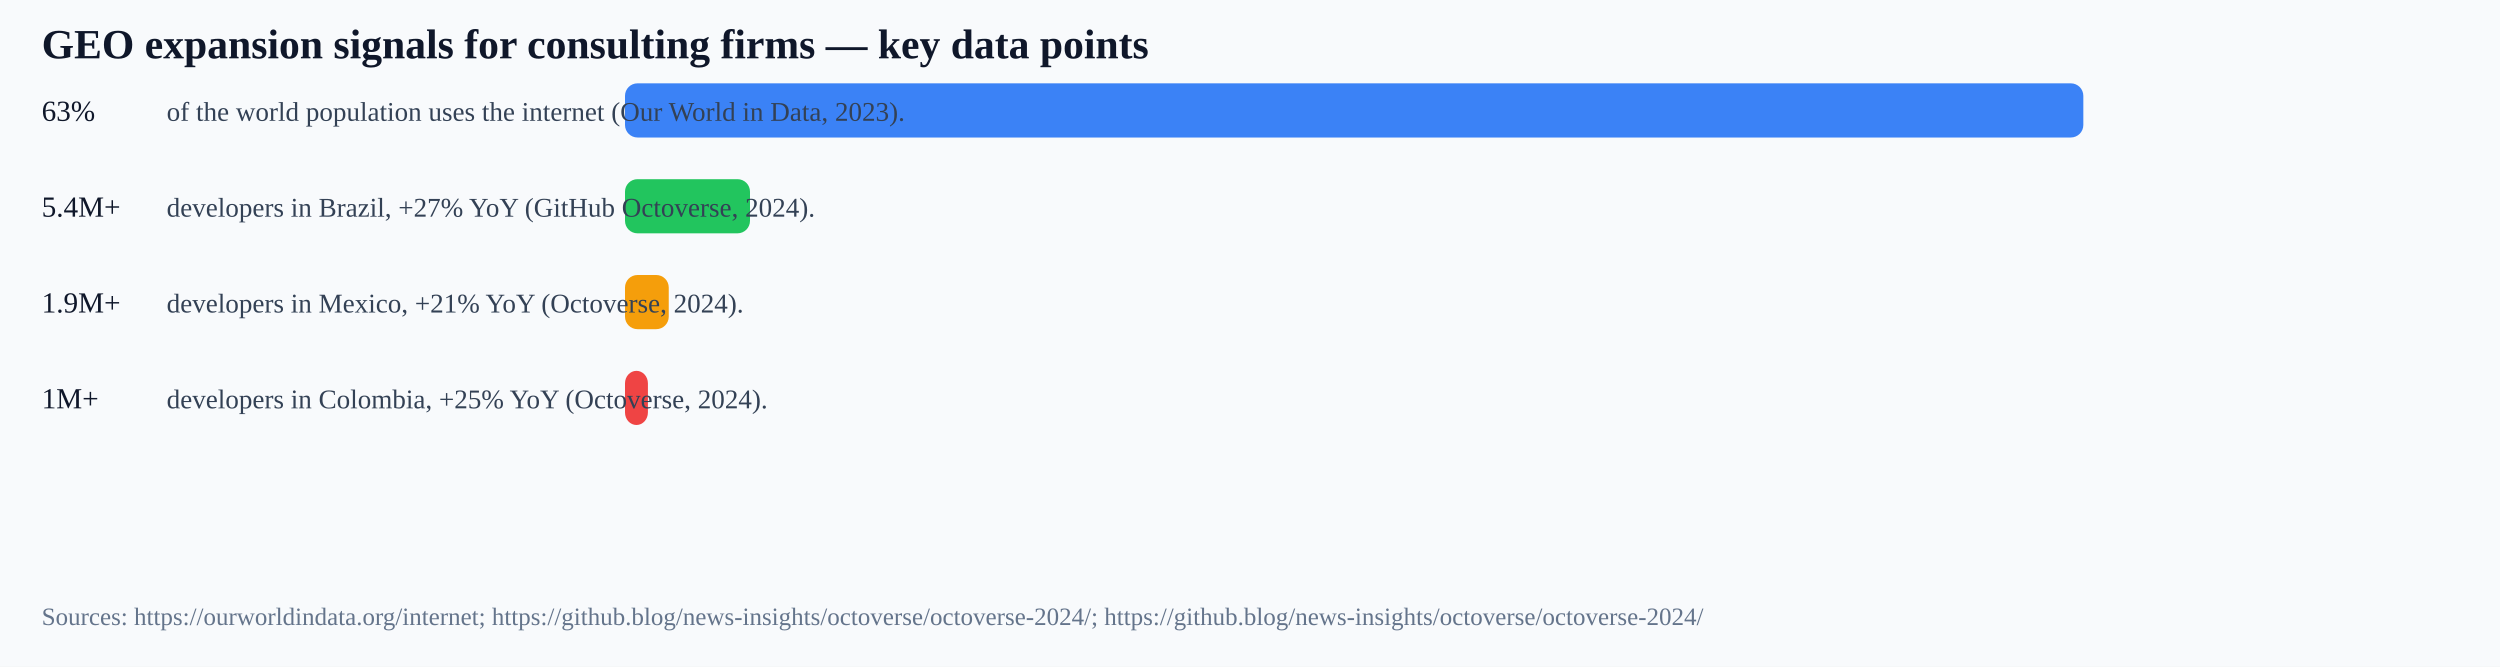
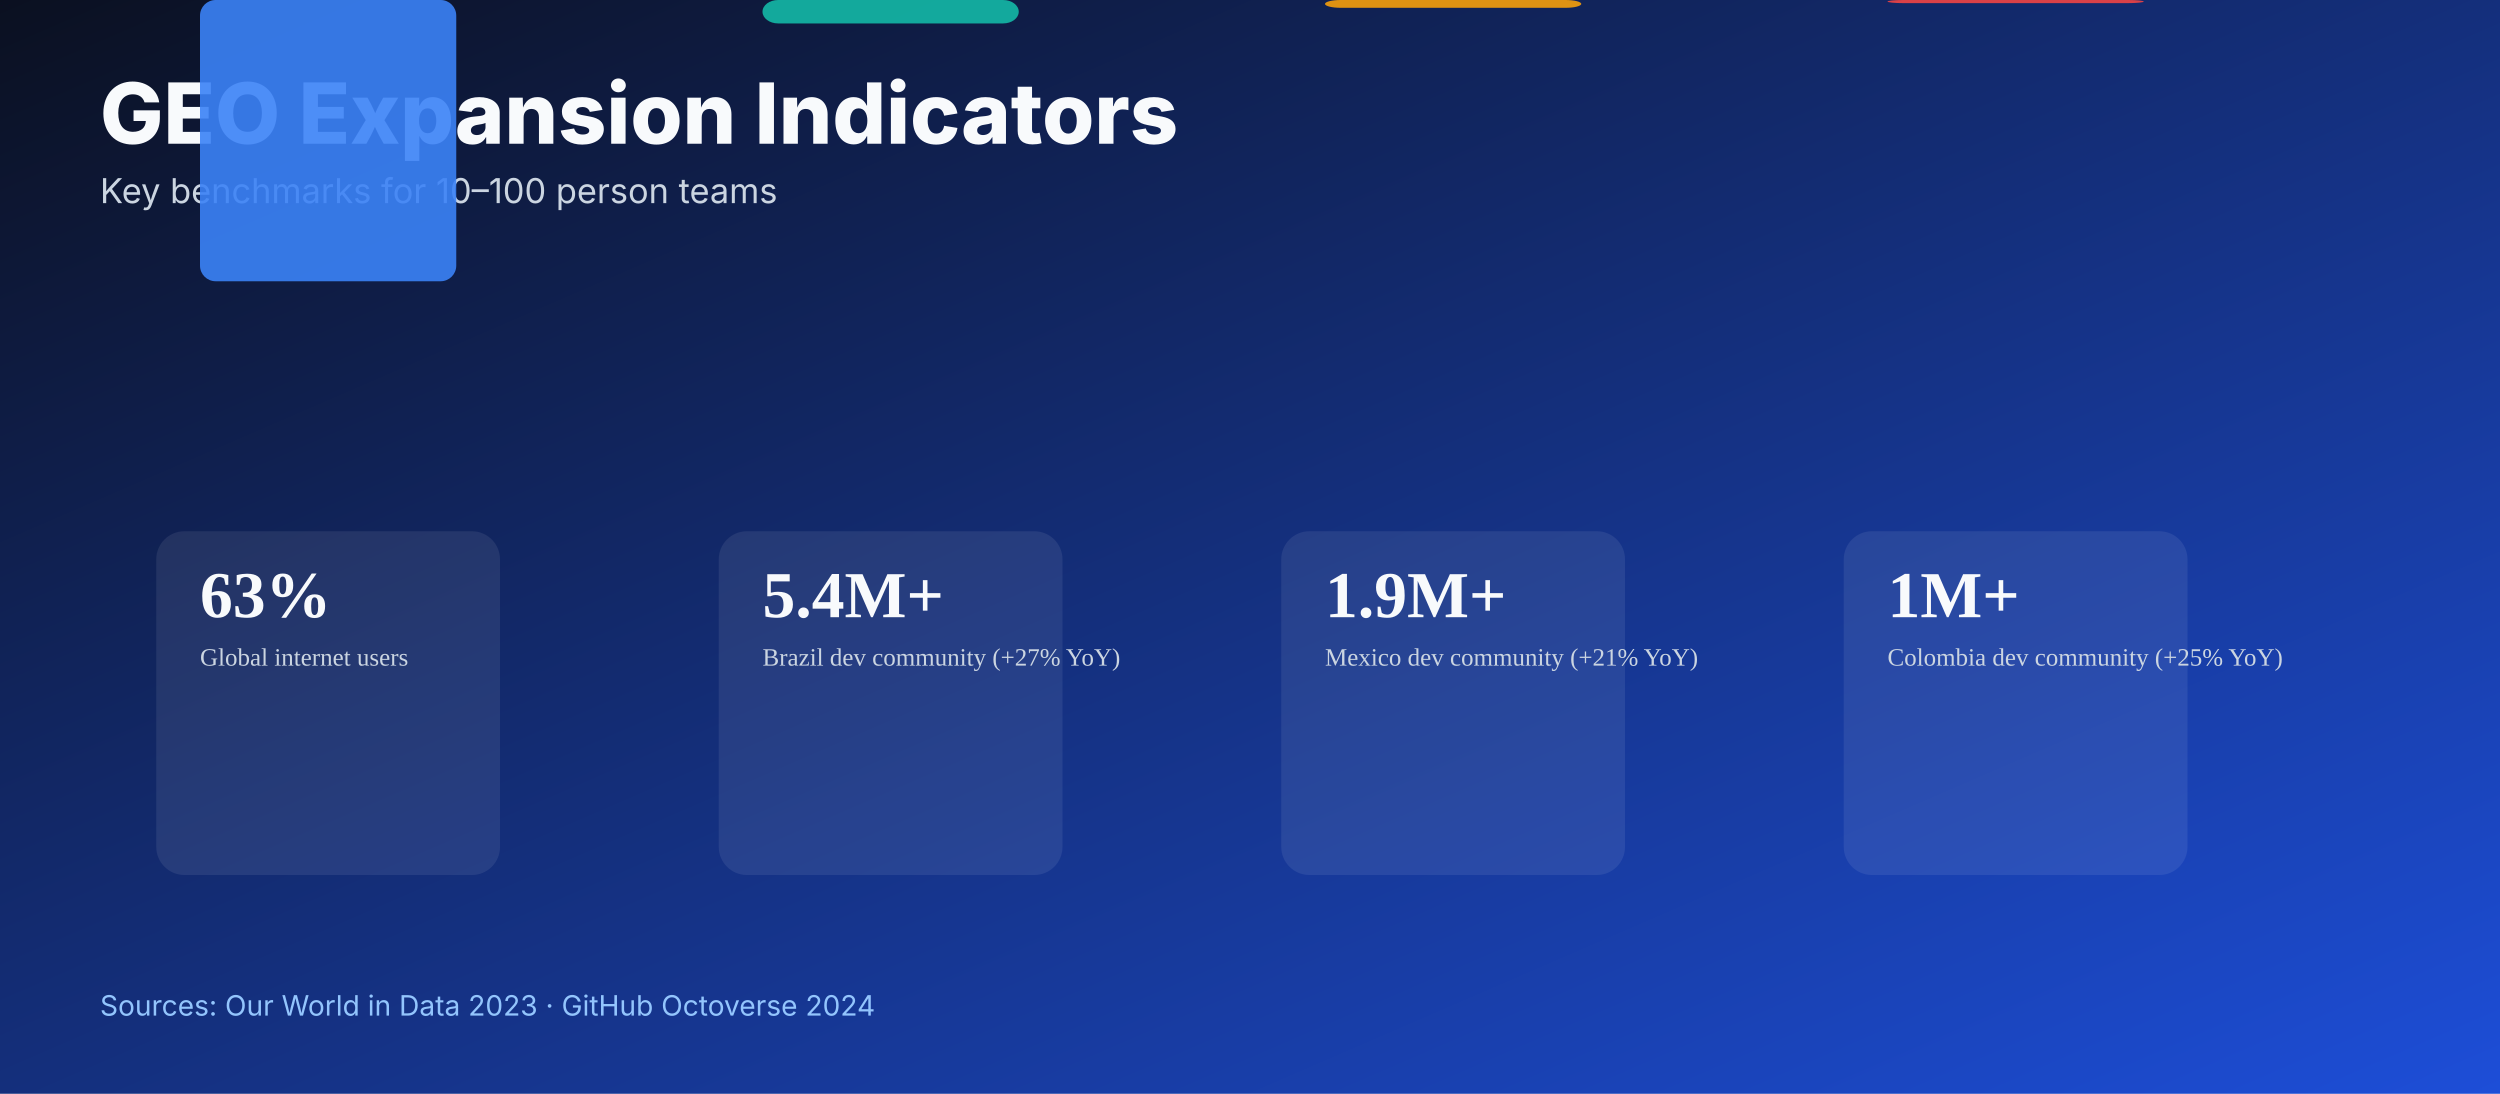
- <svg xmlns="http://www.w3.org/2000/svg" width="1200" height="320" viewBox="0 0 1200 320" role="img" aria-label="GEO expansion signals for consulting firms data infographic">
-   <rect width="1200" height="320" fill="#f8fafc" />
-   <text x="20" y="28" font-size="20" fill="#0f172a" font-weight="700">GEO expansion signals for consulting firms — key data points</text>
-   <rect x="300" y="40" width="700" height="26" fill="#3b82f6" rx="6" />
-   <text x="20" y="58" font-size="14" fill="#0f172a">63%</text>
-   <text x="80" y="58" font-size="13" fill="#334155">of the world population uses the internet (Our World in Data, 2023).</text>
-   <rect x="300" y="86" width="60" height="26" fill="#22c55e" rx="6" />
-   <text x="20" y="104" font-size="14" fill="#0f172a">5.4M+</text>
-   <text x="80" y="104" font-size="13" fill="#334155">developers in Brazil, +27% YoY (GitHub Octoverse, 2024).</text>
-   <rect x="300" y="132" width="21" height="26" fill="#f59e0b" rx="6" />
-   <text x="20" y="150" font-size="14" fill="#0f172a">1.9M+</text>
-   <text x="80" y="150" font-size="13" fill="#334155">developers in Mexico, +21% YoY (Octoverse, 2024).</text>
-   <rect x="300" y="178" width="11" height="26" fill="#ef4444" rx="6" />
-   <text x="20" y="196" font-size="14" fill="#0f172a">1M+</text>
-   <text x="80" y="196" font-size="13" fill="#334155">developers in Colombia, +25% YoY (Octoverse, 2024).</text>
-   <text x="20" y="300" font-size="12" fill="#64748b">Sources: https://ourworldindata.org/internet; https://github.blog/news-insights/octoverse/octoverse-2024/; https://github.blog/news-insights/octoverse/octoverse-2024/</text>
+ <svg xmlns="http://www.w3.org/2000/svg" width="1600" height="700" viewBox="0 0 1600 700" role="img" aria-label="GEO Expansion Indicators infographic">
+   <defs>
+     <linearGradient id="g" x1="0" y1="0" x2="1" y2="1">
+       <stop offset="0%" stop-color="#0b1020" />
+       <stop offset="100%" stop-color="#1d4ed8" />
+     </linearGradient>
+   </defs>
+   <rect width="1600" height="700" fill="url(#g)" />
+   <text x="64" y="92" font-size="54" font-family="Inter,Arial,sans-serif" font-weight="800" fill="#f8fafc">GEO Expansion Indicators</text>
+   <text x="64" y="130" font-size="22" font-family="Inter,Arial,sans-serif" fill="#cbd5e1">Key benchmarks for 10–100 person teams</text>
+   <rect x="100" y="340" width="220" height="220" rx="18" fill="#ffffff" opacity="0.08" />
+   <rect x="128" y="500-h" width="164" height="180" rx="10" fill="#3b82f6" opacity="0.9" />
+   <text x="128" y="395" font-size="42" font-weight="800" fill="#f8fafc">63%</text>
+   <text x="128" y="426" font-size="16" fill="#cbd5e1">Global internet users</text>
+   <rect x="460" y="340" width="220" height="220" rx="18" fill="#ffffff" opacity="0.08" />
+   <rect x="488" y="500-h" width="164" height="15" rx="10" fill="#14b8a6" opacity="0.9" />
+   <text x="488" y="395" font-size="42" font-weight="800" fill="#f8fafc">5.4M+</text>
+   <text x="488" y="426" font-size="16" fill="#cbd5e1">Brazil dev community (+27% YoY)</text>
+   <rect x="820" y="340" width="220" height="220" rx="18" fill="#ffffff" opacity="0.08" />
+   <rect x="848" y="500-h" width="164" height="5" rx="10" fill="#f59e0b" opacity="0.9" />
+   <text x="848" y="395" font-size="42" font-weight="800" fill="#f8fafc">1.9M+</text>
+   <text x="848" y="426" font-size="16" fill="#cbd5e1">Mexico dev community (+21% YoY)</text>
+   <rect x="1180" y="340" width="220" height="220" rx="18" fill="#ffffff" opacity="0.08" />
+   <rect x="1208" y="500-h" width="164" height="2" rx="10" fill="#ef4444" opacity="0.9" />
+   <text x="1208" y="395" font-size="42" font-weight="800" fill="#f8fafc">1M+</text>
+   <text x="1208" y="426" font-size="16" fill="#cbd5e1">Colombia dev community (+25% YoY)</text>
+   <text x="64" y="650" font-size="18" font-family="Inter,Arial,sans-serif" fill="#93c5fd">Sources: Our World in Data 2023 · GitHub Octoverse 2024</text>
</svg>
